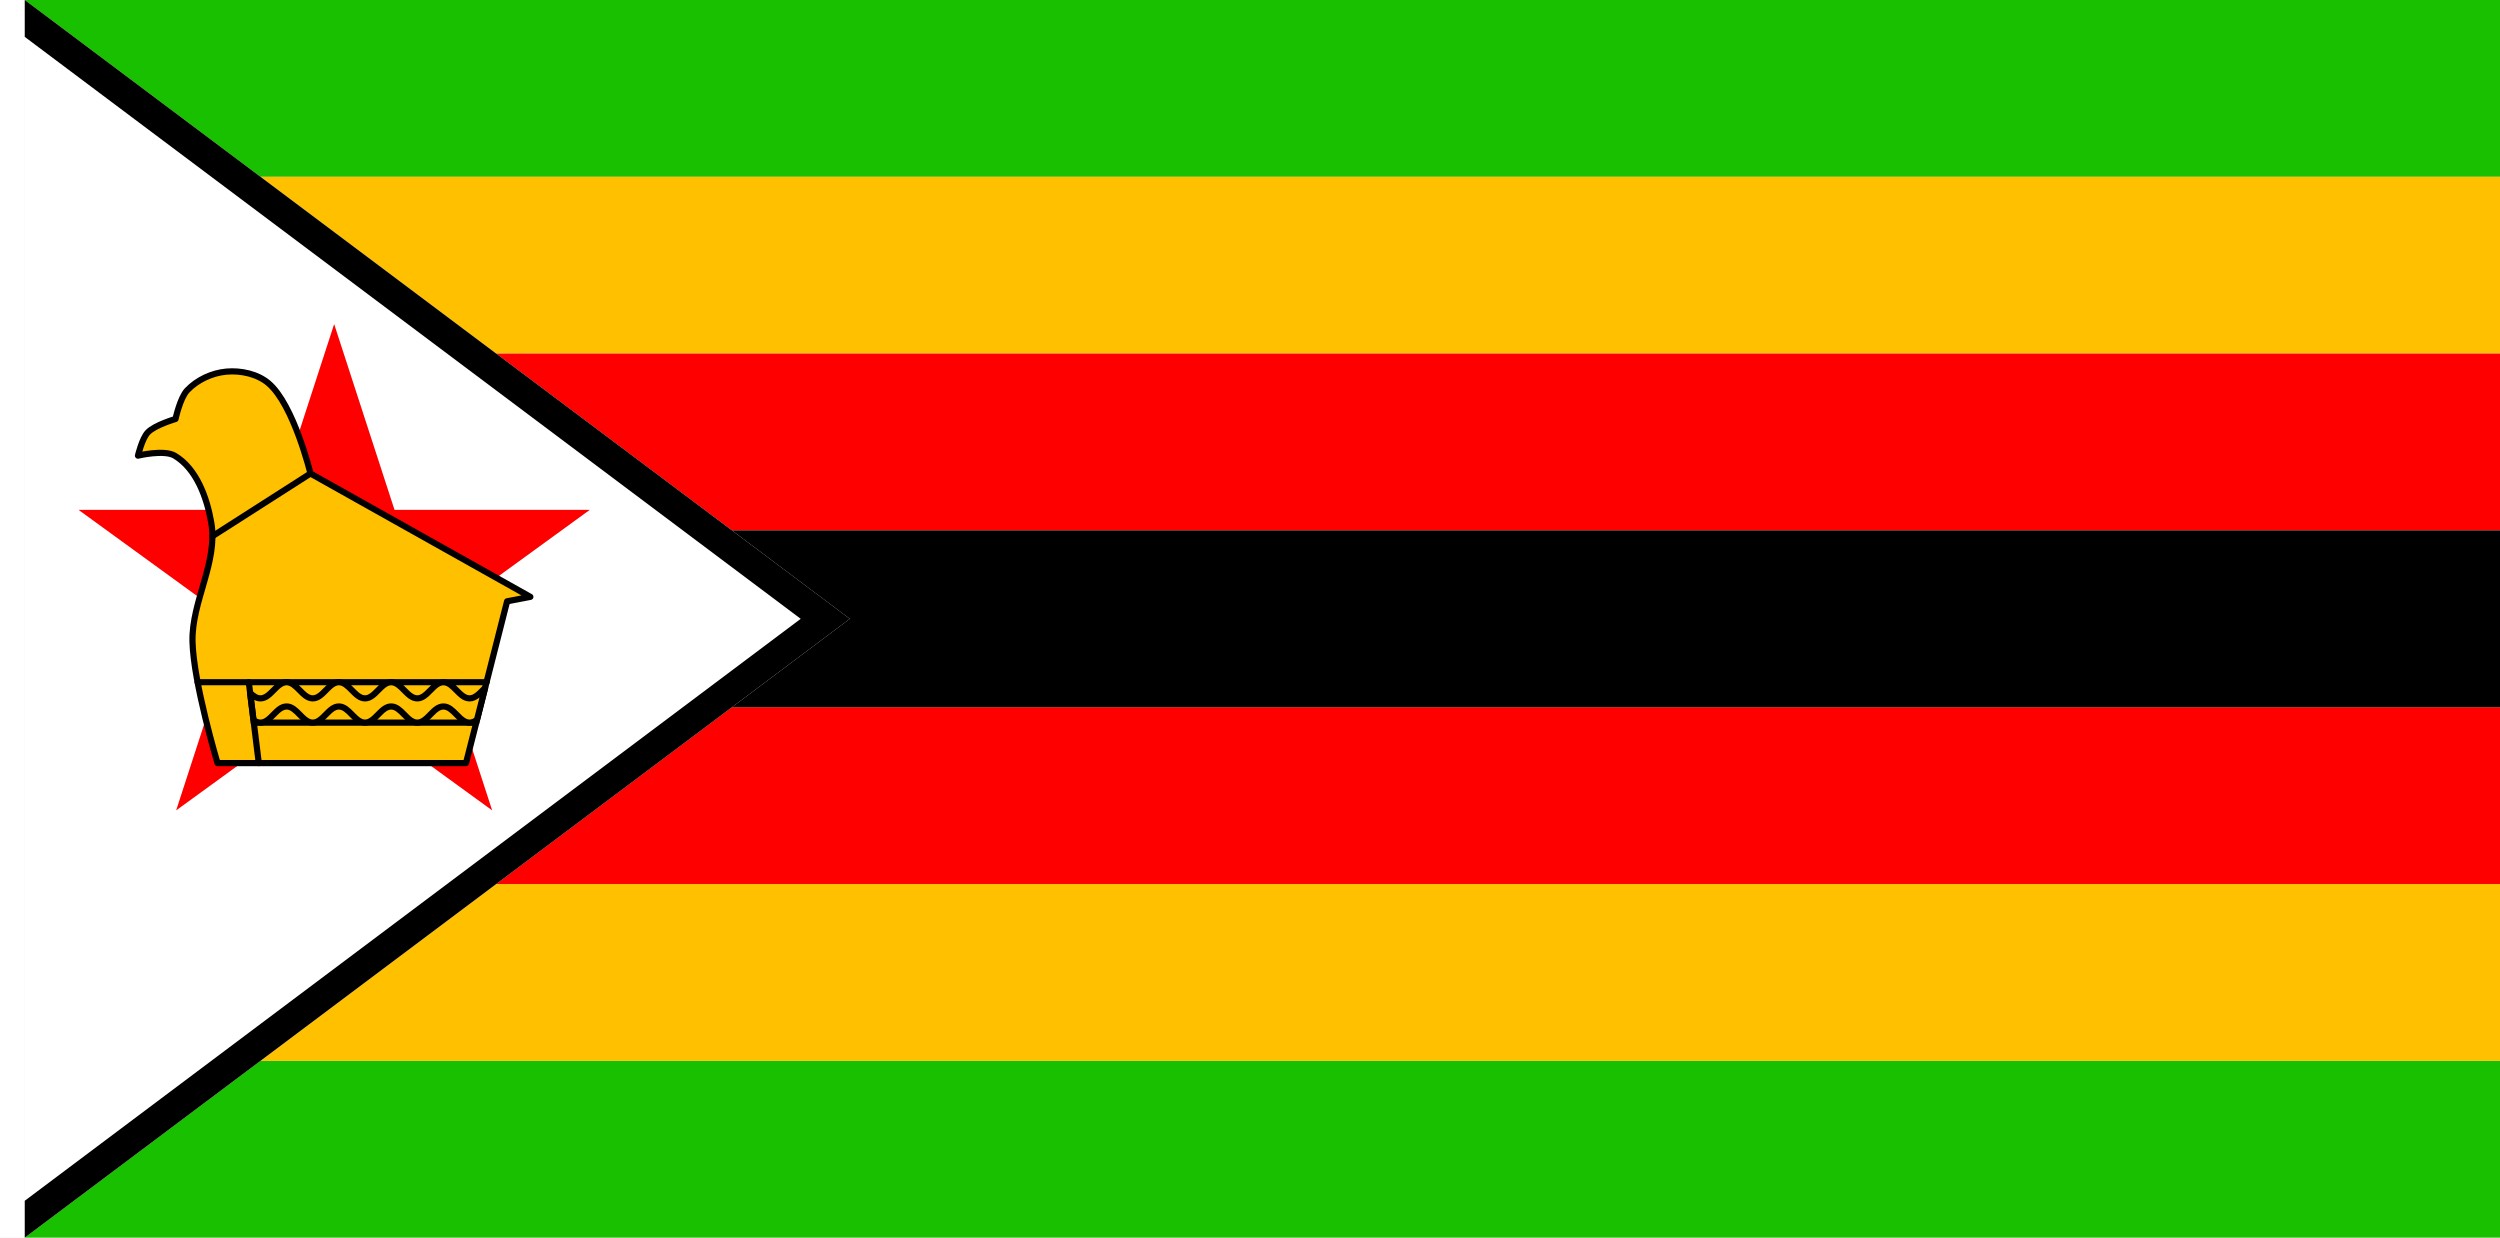
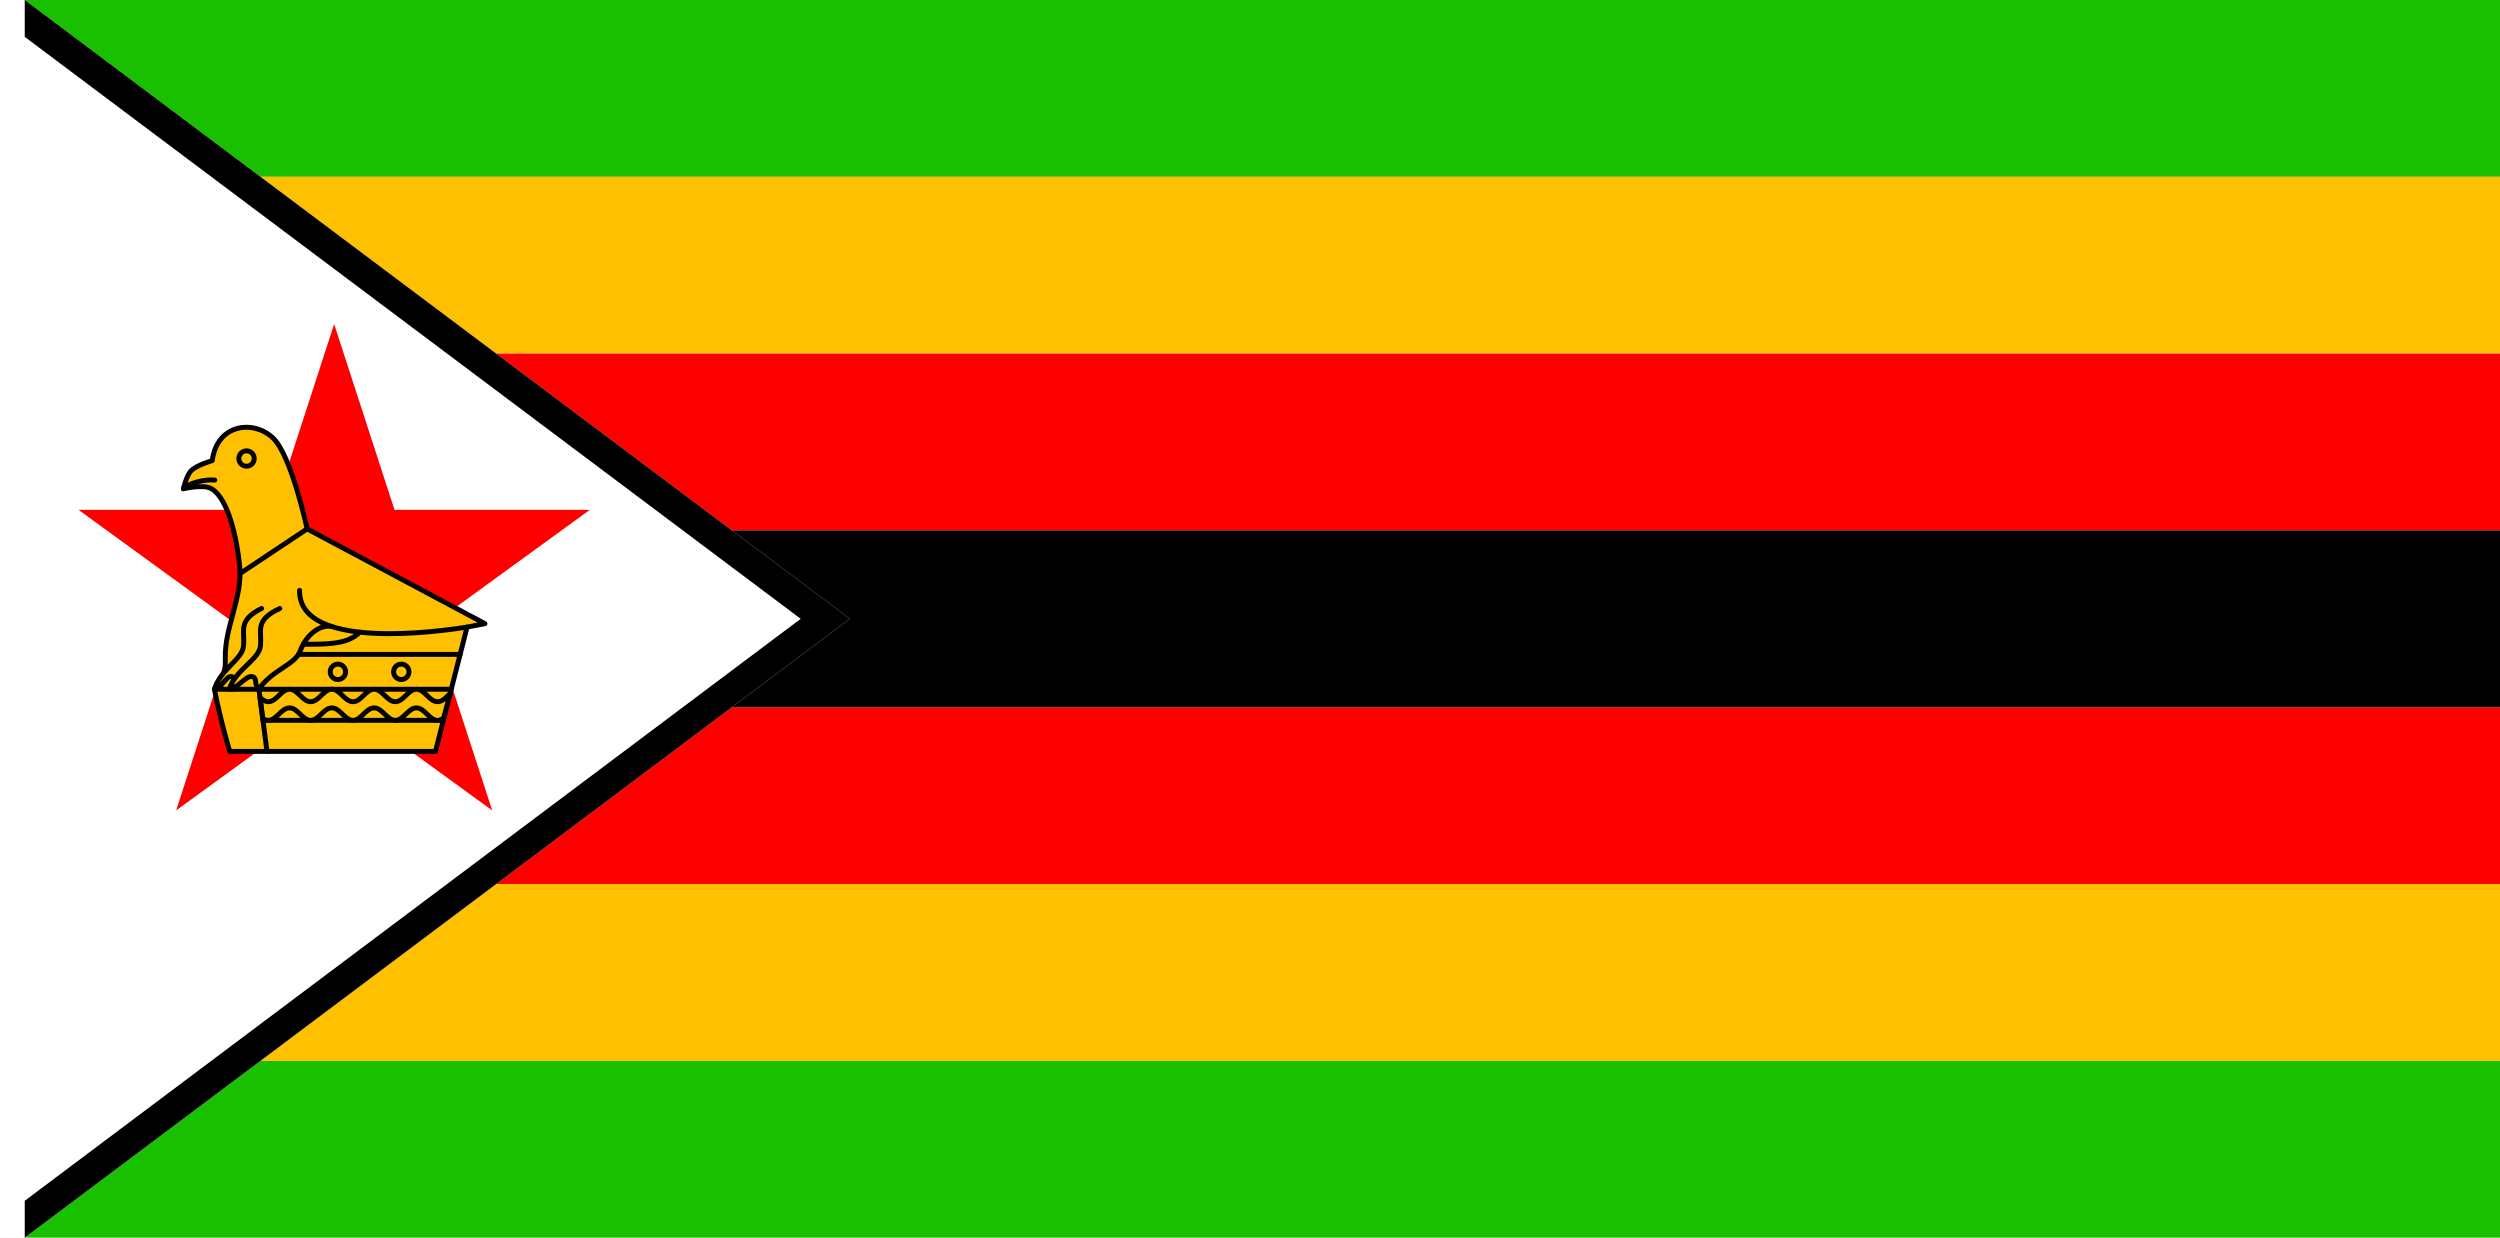
<svg xmlns="http://www.w3.org/2000/svg" width="3636" height="1800" viewBox="0 0 962.025 476.25" version="1.1" id="svg8">
  <defs id="defs2" />
  <g id="layer1" transform="translate(-6.72798,-418.3304)">
    <path style="fill:#ffffff;fill-opacity:1;stroke:none;stroke-width:0.512px;stroke-linecap:butt;stroke-linejoin:miter;stroke-opacity:1" d="M 16.253,418.33 H 6.728 v 476.25 H 16.253 Z" id="path1079" />
    <path id="path884" d="m 16.253,894.58 h 952.5 v -68.036 l -861.788,-1e-5 z" style="fill:#18c000;fill-opacity:1;stroke:none;stroke-width:0.809px;stroke-linecap:butt;stroke-linejoin:miter;stroke-opacity:1" />
    <path style="fill:#18c000;fill-opacity:1;stroke:none;stroke-width:0.809px;stroke-linecap:butt;stroke-linejoin:miter;stroke-opacity:1" d="m 106.965,486.366 861.788,2e-5 V 418.33 H 16.253 Z" id="path817" />
    <path id="path819" d="m 106.965,486.366 h 861.788 v 68.036 H 197.677 Z" style="fill:#ffc000;fill-opacity:1;stroke:none;stroke-width:0.809px;stroke-linecap:butt;stroke-linejoin:miter;stroke-opacity:1" />
    <path style="fill:#ff0000;fill-opacity:1;stroke:none;stroke-width:0.809px;stroke-linecap:butt;stroke-linejoin:miter;stroke-opacity:1" d="m 197.677,758.509 771.076,0 V 690.473 H 288.389 Z" id="path823" />
    <path id="path825" d="m 197.677,554.402 h 771.076 v 68.036 l -680.364,10e-6 z" style="fill:#ff0000;fill-opacity:1;stroke:none;stroke-width:0.809px;stroke-linecap:butt;stroke-linejoin:miter;stroke-opacity:1" />
    <path style="fill:#000000;fill-opacity:1;stroke:none;stroke-width:0.809px;stroke-linecap:butt;stroke-linejoin:miter;stroke-opacity:1" d="m 288.389,690.473 h 680.364 v -68.036 h -680.364 l 45.356,34.018 z" id="path827" />
    <path id="path829" d="m 106.965,826.545 861.788,0 v -68.036 l -771.076,1e-5 z" style="fill:#ffc000;fill-opacity:1;stroke:none;stroke-width:0.809px;stroke-linecap:butt;stroke-linejoin:miter;stroke-opacity:1" />
    <path style="opacity:1;fill:#ffffff;fill-opacity:1;fill-rule:evenodd;stroke:none;stroke-width:0.166;stroke-linecap:round;stroke-linejoin:round;stroke-miterlimit:4;stroke-dasharray:none;stroke-dashoffset:0;stroke-opacity:1" d="m 158.536,614.528 h 75.143 l -60.792,44.168 23.22,71.465 -60.792,-44.168 -60.792,44.168 23.22,-71.465 -60.792,-44.168 H 112.095 l 23.22,-71.465 z M 16.253,432.511 V 880.4 L 314.854,656.455 Z" id="path847" />
    <path id="path854" d="m 158.536,614.528 h 75.143 l -60.792,44.168 23.22,71.465 -60.792,-44.168 -60.792,44.168 23.22,-71.465 -60.792,-44.168 H 112.095 l 23.22,-71.465 z" style="opacity:1;fill:#ff0000;fill-opacity:1;fill-rule:evenodd;stroke:none;stroke-width:0.166;stroke-linecap:round;stroke-linejoin:round;stroke-miterlimit:4;stroke-dasharray:none;stroke-dashoffset:0;stroke-opacity:1" />
+     <g id="g866" style="fill:#ffc000;fill-opacity:1;stroke:#000000;stroke-width:2.479;stroke-linecap:round;stroke-linejoin:round;stroke-miterlimit:4;stroke-dasharray:none;stroke-opacity:1" transform="matrix(0.7684644,0,0,0.7684644,230.6646,161.4286)">
+       <path id="path826" d="m -154.616,553.72 c -9.655,-9.295 -28.017,-7.44 -30.509,11.222 0,0 -7.941,2.298 -10.662,5.159 -2.23,2.346 -3.783,8.942 -3.783,8.942 0.713,-0.166 10.204,-2.311 14.101,0 8.429,4.998 12.788,25.25 14.101,39.017 1.466,15.367 -7.581,30.31 -7.223,45.743 0.102,4.391 -0.019,12.49 -5.45,15.626 2.82,14.97 7.674,31.149 7.674,31.149 h 103.018 l 15.821,-62.251 8.942,-1.72 -89.014,-47.462 c 0,0 -7.817,-36.566 -17.017,-45.424 z" style="fill:#ffc000;fill-opacity:1;stroke:#000000;stroke-width:2.479;stroke-linecap:round;stroke-linejoin:round;stroke-miterlimit:4;stroke-dasharray:none;stroke-opacity:1" />
+       <path id="path830" d="M -65.437,679.452 H -184.007" style="fill:#ffc000;fill-opacity:1;stroke:#000000;stroke-width:2.479;stroke-linecap:round;stroke-linejoin:round;stroke-miterlimit:4;stroke-dasharray:none;stroke-opacity:1" />
+       <path style="fill:#ffc000;fill-opacity:1;stroke:#000000;stroke-width:2.479;stroke-linecap:round;stroke-linejoin:round;stroke-miterlimit:4;stroke-dasharray:none;stroke-opacity:1" d="m -69.392,695.015 -90.343,10e-6" id="path832" />
+       <path id="path834" d="m -146.431,679.452 c -4.152,0 -6.44,6.225 -10.592,6.225 -1.605,0 -2.93,-0.932 -4.193,-2.073 l 1.353,10.426 c 0.868,0.59 1.795,0.985 2.84,0.985 4.152,0 6.44,-6.225 10.592,-6.225 4.152,0 6.44,6.225 10.592,6.225 4.152,0 6.44,-6.225 10.593,-6.225 4.152,0 6.44,6.225 10.592,6.225 4.152,0 6.44,-6.225 10.592,-6.225 4.152,0 6.44,6.225 10.593,6.225 4.152,0 6.44,-6.225 10.592,-6.225 4.152,0 6.44,6.225 10.592,6.225 1.113,0 2.091,-0.449 3.008,-1.104 l 3.29,-12.294 c -1.966,1.798 -3.794,4.06 -6.298,4.06 -4.152,0 -6.44,-6.225 -10.592,-6.225 -4.152,0 -6.44,6.225 -10.592,6.225 -4.152,0 -6.44,-6.225 -10.593,-6.225 -4.152,0 -6.44,6.225 -10.592,6.225 -4.152,0 -6.44,-6.225 -10.592,-6.225 -4.152,0 -6.44,6.225 -10.593,6.225 -4.152,0 -6.44,-6.225 -10.592,-6.225 z" style="fill:#ffc000;fill-opacity:1;stroke:#000000;stroke-width:2.479;stroke-linecap:round;stroke-linejoin:round;stroke-miterlimit:4;stroke-dasharray:none;stroke-opacity:1" />
+       <path style="fill:#ffc000;fill-opacity:1;stroke:#000000;stroke-width:2.479;stroke-linecap:round;stroke-linejoin:round;stroke-miterlimit:4;stroke-dasharray:none;stroke-opacity:1" d="m -161.755,679.452 4.039,31.126" id="path855" />
+       <path id="path858" d="m -171.207,621.513 33.608,-22.369" style="fill:#ffc000;fill-opacity:1;stroke:#000000;stroke-width:2.479;stroke-linecap:round;stroke-linejoin:round;stroke-miterlimit:4;stroke-dasharray:none;stroke-opacity:1" />
+       <path id="path1" style="fill:none;stroke-width:2.479;stroke-linecap:round;stroke-linejoin:round;stroke-dasharray:none" d="m -164.1,563.918 a 3.851,3.851 0 0 1 -3.851,3.851 3.851,3.851 0 0 1 -3.851,-3.851 3.851,3.851 0 0 1 3.851,-3.851 3.851,3.851 0 0 1 3.851,3.851 z" />
+       <path id="path2" d="m -199.57,579.043 c 2.503,-2.807 10.607,-4.822 15.715,-4.35" style="fill:none;fill-opacity:1;stroke:#000000;stroke-width:2.479;stroke-linecap:round;stroke-linejoin:round;stroke-miterlimit:4;stroke-dasharray:none;stroke-opacity:1" />
+       <path id="path10" d="m -140.25,647.99 c -4.44,-0.915 -11.292,2.786 -14.647,12.431 -2.37,6.812 -13.439,9.53 -19.239,19.031 -2.492,-1.887 1.595,-6.065 -1.496,-6.383 -2.636,-0.271 -5.182,6.422 -8.433,6.383 3.109,-10.164 13.991,-14.749 14.615,-21.761 0.678,-7.618 -2.984,-12.766 9.024,-18.689" style="fill:#ffc000;fill-opacity:1;stroke:#000000;stroke-width:2.479;stroke-linecap:round;stroke-linejoin:round;stroke-miterlimit:4;stroke-dasharray:none;stroke-opacity:1" />
+       <path id="path5" d="m -125.436,647.99 c -4.759,-0.915 -12.102,2.786 -15.699,12.431 -2.54,6.812 -14.404,9.53 -20.62,19.031 -2.671,-1.887 -0.408,-6.065 -3.72,-6.383 -2.825,-0.271 -7.671,6.422 -11.155,6.383 3.332,-10.164 14.996,-14.749 15.664,-21.761 0.727,-7.618 -3.199,-12.766 9.672,-18.689" style="fill:#ffc000;fill-opacity:1;stroke:#000000;stroke-width:2.479;stroke-linecap:round;stroke-linejoin:round;stroke-miterlimit:4;stroke-dasharray:none;stroke-opacity:1" />
+       <path id="path3" d="m -141.39,629.937 c -0.532,26.8 54.311,23.02 83.863,18.389" style="fill:none;fill-opacity:1;stroke:#000000;stroke-width:2.479;stroke-linecap:round;stroke-linejoin:round;stroke-miterlimit:4;stroke-dasharray:none;stroke-opacity:1" />
+       <path id="path6" d="M -60.999,661.989 H -141.92" style="fill:#ffc000;fill-opacity:1;stroke:#000000;stroke-width:2.479;stroke-linecap:round;stroke-linejoin:round;stroke-miterlimit:4;stroke-dasharray:none;stroke-opacity:1" />
+       <path id="path1-9" style="fill:none;fill-opacity:1;stroke:#000000;stroke-width:2.479;stroke-linecap:round;stroke-linejoin:round;stroke-miterlimit:4;stroke-dasharray:none;stroke-opacity:1" d="m -118.359,670.721 a 3.851,3.851 0 0 1 -3.851,3.851 3.851,3.851 0 0 1 -3.851,-3.851 3.851,3.851 0 0 1 3.851,-3.851 3.851,3.851 0 0 1 3.851,3.851 z" />
+       <path id="path7" d="m -111.217,650.866 c -6.207,6.207 -16.217,6.042 -28.312,6.042" style="fill:none;fill-opacity:1;stroke:#000000;stroke-width:2.479;stroke-linecap:round;stroke-linejoin:round;stroke-miterlimit:4;stroke-dasharray:none;stroke-opacity:1" />
+       <path id="path8" style="fill:none;fill-opacity:1;stroke:#000000;stroke-width:2.479;stroke-linecap:round;stroke-linejoin:round;stroke-miterlimit:4;stroke-dasharray:none;stroke-opacity:1" d="m -86.609,670.721 a 3.851,3.851 0 0 1 -3.851,3.851 3.851,3.851 0 0 1 -3.851,-3.851 3.851,3.851 0 0 1 3.851,-3.851 3.851,3.851 0 0 1 3.851,3.851 z" />
+     </g>
    <path style="fill:#000000;stroke:none;stroke-width:0.265px;stroke-linecap:butt;stroke-linejoin:miter;stroke-opacity:1;fill-opacity:1" d="m 16.253,418.33 v 14.181 L 314.854,656.455 16.253,880.4 v 14.181 L 333.745,656.455 Z" id="path841" />
-     <g id="g866" style="fill:#ffc000;fill-opacity:1;stroke:#000000;stroke-width:2.381;stroke-linecap:round;stroke-linejoin:round;stroke-miterlimit:4;stroke-dasharray:none;stroke-opacity:1" transform="translate(259.393,1.3959)">
-       <path id="path826" d="m -149.356,564.407 c -4.267,-3.612 -10.596,-4.961 -16.165,-4.471 -5.568,0.49 -11.3,3.155 -15.133,7.223 -2.716,2.882 -4.471,11.006 -4.471,11.006 0,0 -7.941,2.298 -10.662,5.159 -2.23,2.346 -3.783,8.942 -3.783,8.942 0,0 10.058,-2.397 14.101,0 8.429,4.998 12.426,16.14 14.101,25.795 2.64,15.209 -7.581,30.31 -7.223,45.743 0.37,15.914 9.63,46.775 9.63,46.775 h 95.613 l 15.821,-62.251 8.942,-1.72 -84.607,-47.462 c 0,0 -6.418,-26.485 -16.165,-34.737 z" style="fill:#ffc000;fill-opacity:1;stroke:#000000;stroke-width:2.381;stroke-linecap:round;stroke-linejoin:round;stroke-miterlimit:4;stroke-dasharray:none;stroke-opacity:1" />
-       <path id="path830" d="M -65.437,679.452 H -176.63" style="fill:#ffc000;fill-opacity:1;stroke:#000000;stroke-width:2.381;stroke-linecap:round;stroke-linejoin:round;stroke-miterlimit:4;stroke-dasharray:none;stroke-opacity:1" />
-       <path style="fill:#ffc000;fill-opacity:1;stroke:#000000;stroke-width:2.381;stroke-linecap:round;stroke-linejoin:round;stroke-miterlimit:4;stroke-dasharray:none;stroke-opacity:1" d="m -69.392,695.015 -85.61,10e-6" id="path832" />
-       <path id="path834" transform="matrix(0.2645833,0,0,0.2645833,6.72798,418.3304)" d="m -563.52,986.916 c -14.902,0 -23.11,23.527 -38.012,23.527 -5.759,0 -10.516,-3.522 -15.049,-7.834 l 4.855,39.404 c 3.116,2.231 6.443,3.723 10.193,3.723 14.902,0 23.11,-23.529 38.012,-23.529 14.902,0 23.11,23.529 38.012,23.529 14.902,0 23.112,-23.529 38.014,-23.529 14.902,0 23.11,23.529 38.012,23.529 14.902,0 23.11,-23.529 38.012,-23.529 14.902,0 23.112,23.529 38.014,23.529 14.902,0 23.11,-23.529 38.012,-23.529 14.902,0 23.11,23.529 38.012,23.529 3.994,0 7.505,-1.698 10.795,-4.172 l 11.809,-46.465 c -7.057,6.794 -13.614,15.344 -22.604,15.344 -14.902,0 -23.11,-23.527 -38.012,-23.527 -14.902,0 -23.11,23.527 -38.012,23.527 -14.902,0 -23.112,-23.527 -38.014,-23.527 -14.902,0 -23.11,23.527 -38.012,23.527 -14.902,0 -23.11,-23.527 -38.012,-23.527 -14.902,0 -23.112,23.527 -38.014,23.527 -14.902,0 -23.11,-23.527 -38.012,-23.527 z" style="fill:#ffc000;fill-opacity:1;stroke:#000000;stroke-width:9;stroke-linecap:round;stroke-linejoin:round;stroke-miterlimit:4;stroke-dasharray:none;stroke-opacity:1" />
-       <path style="fill:#ffc000;fill-opacity:1;stroke:#000000;stroke-width:2.381;stroke-linecap:round;stroke-linejoin:round;stroke-miterlimit:4;stroke-dasharray:none;stroke-opacity:1" d="m -156.92,679.452 3.835,31.126" id="path855" />
-       <path id="path858" d="m -170.932,623.285 37.74,-24.141" style="fill:#ffc000;fill-opacity:1;stroke:#000000;stroke-width:2.381;stroke-linecap:round;stroke-linejoin:round;stroke-miterlimit:4;stroke-dasharray:none;stroke-opacity:1" />
-     </g>
  </g>
</svg>
